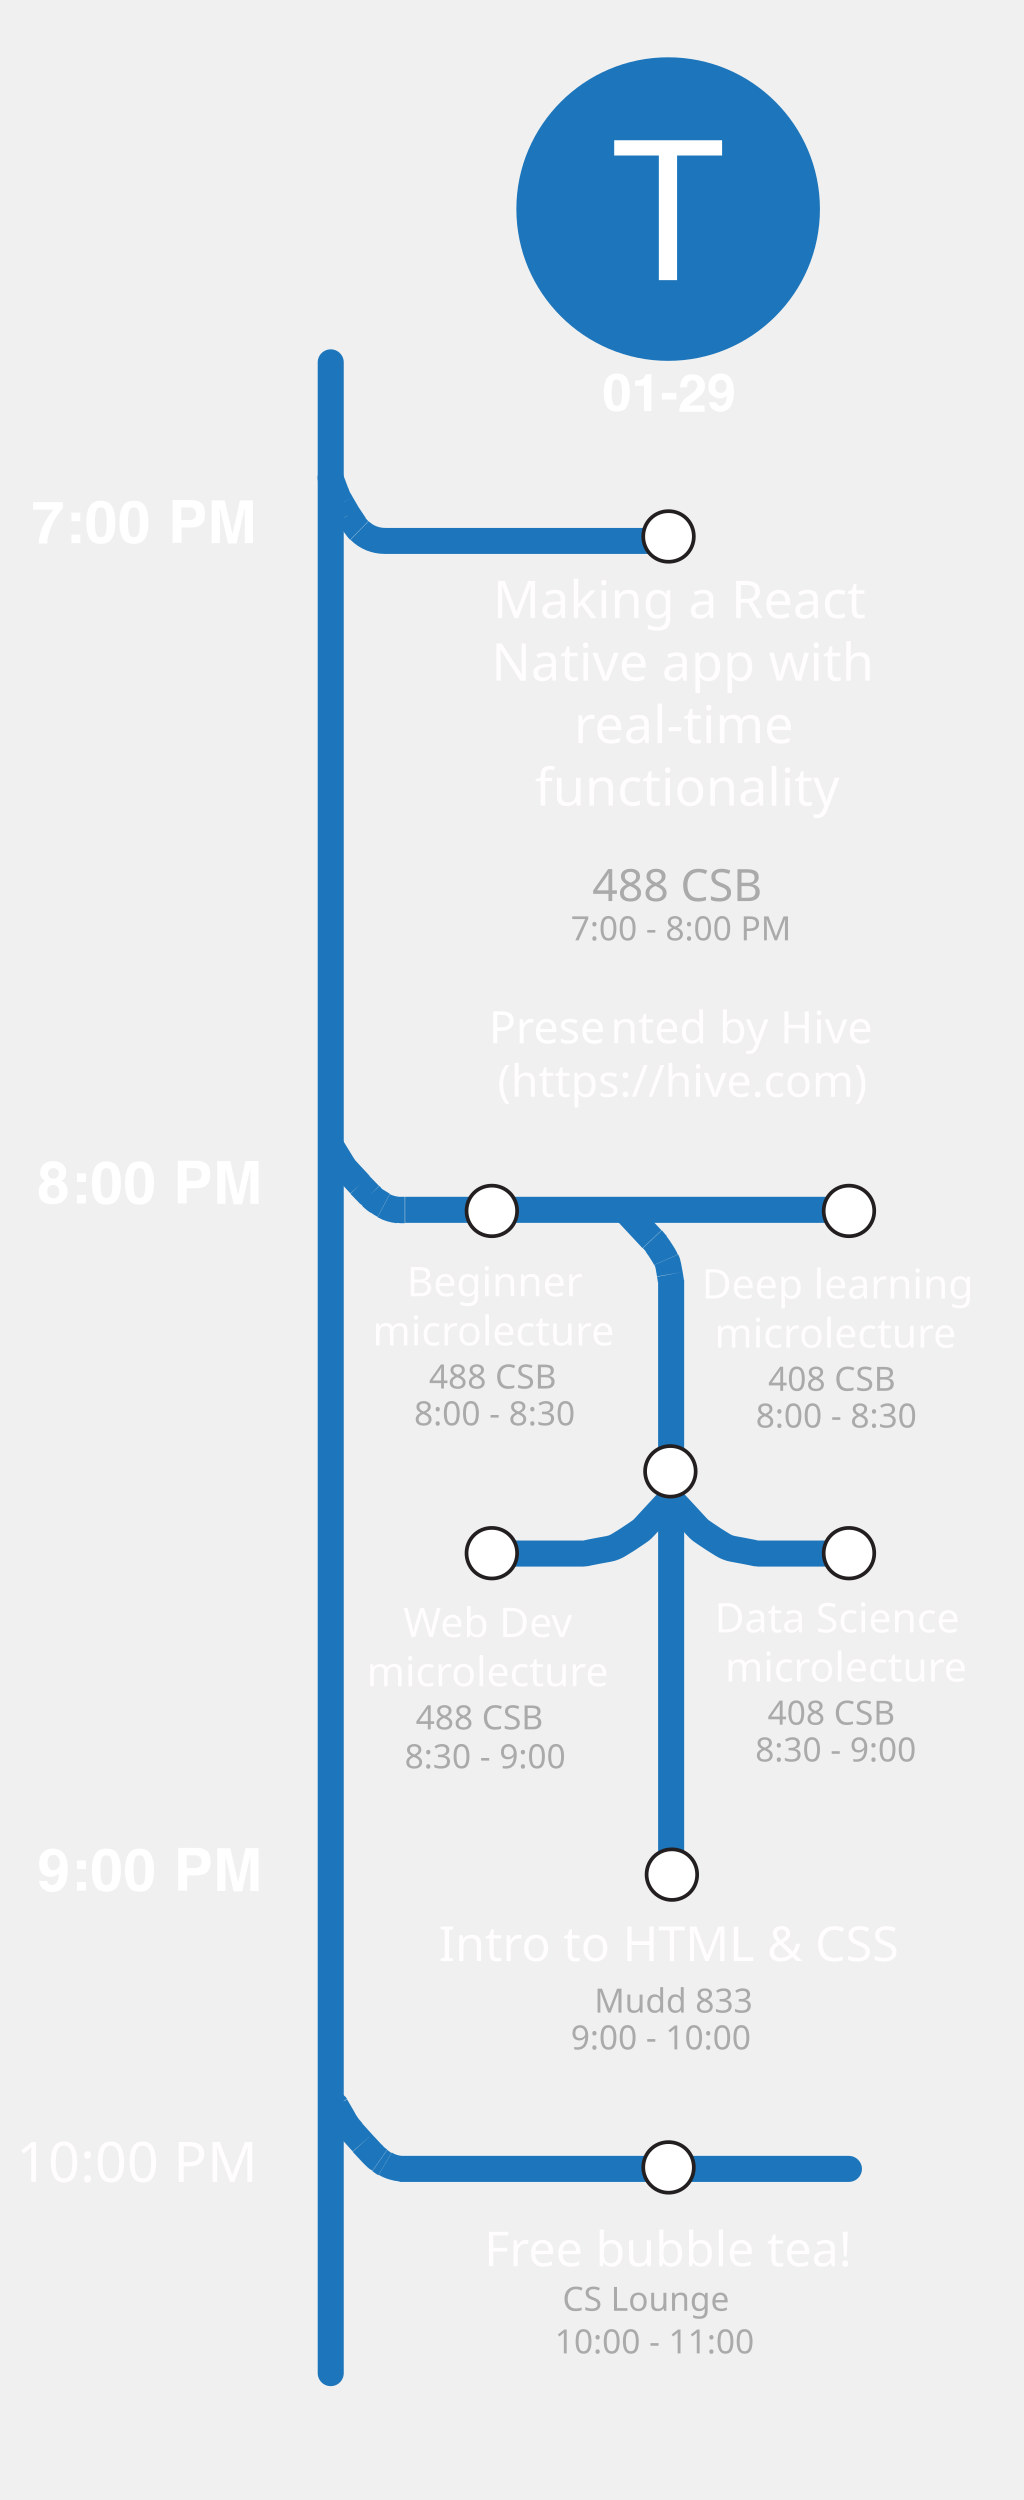
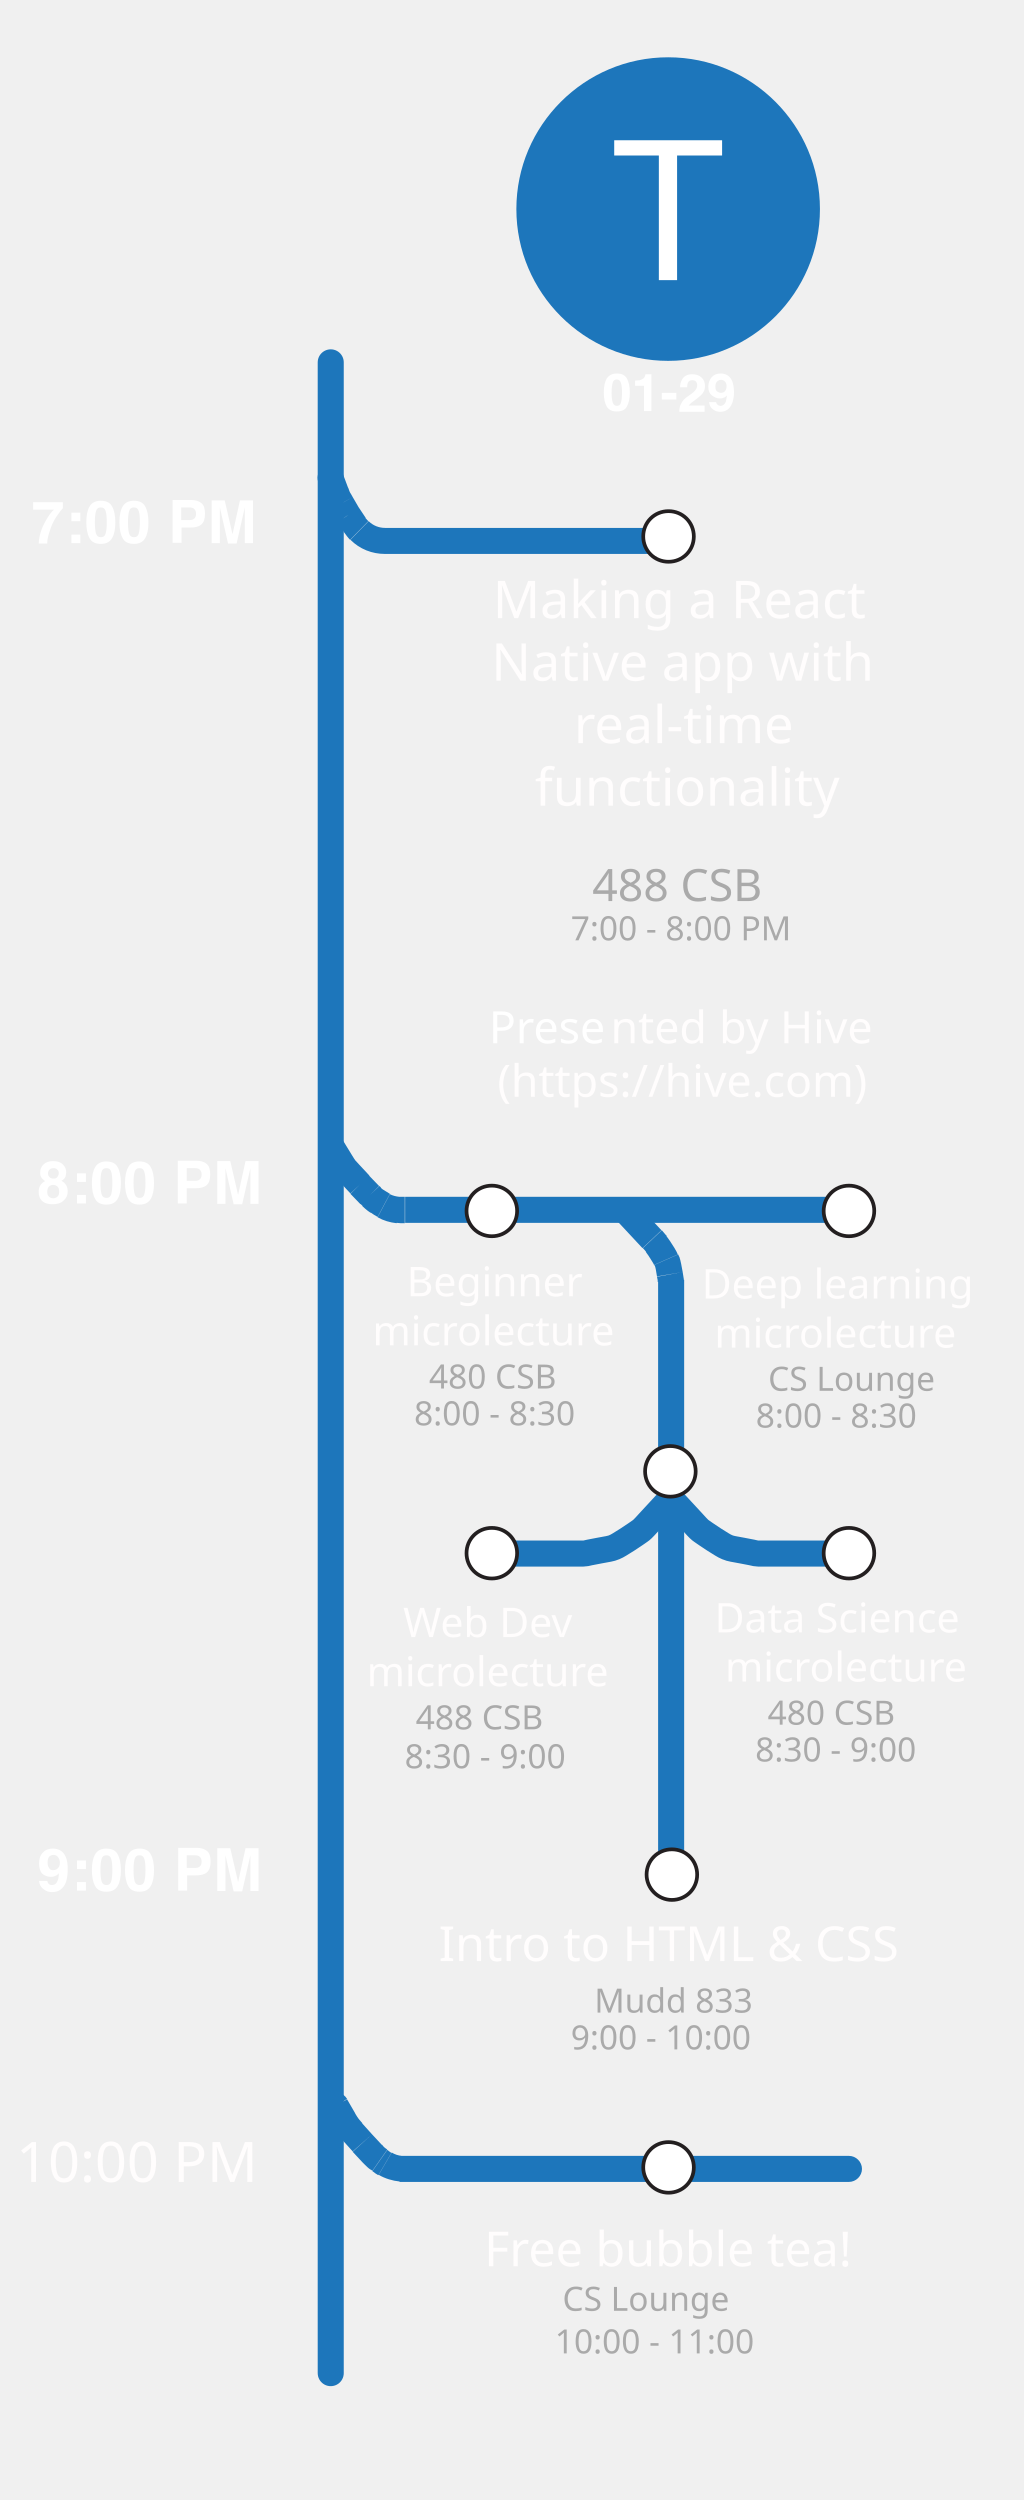
<svg xmlns="http://www.w3.org/2000/svg" version="1.1" id="Layer_1" x="0px" y="0px" viewBox="0 0 275 672" style="enable-background:new 0 0 275 672;" xml:space="preserve">
  <style type="text/css">
	.st0{fill:#FFFFFF;}
	.st1{fill:#FFFDFD;}
	.st2{font-family:'Helvetica-Bold';}
	.st3{font-size:15px;}
	.st4{fill:#1D76BB;}
	.st5{fill:none;stroke:#1D76BB;stroke-width:7;stroke-linecap:round;stroke-linejoin:round;}
	.st6{fill:#FFFFFF;stroke:#231F20;stroke-miterlimit:10;}
	.st7{font-size:14px;}
	.st8{font-size:12px;}
	.st9{fill:#AAAAAA;}
	.st10{font-size:9px;}
	.st11{font-size:11px;}
	.st12{font-size:13px;}
</style>
  <path class="st0" d="M10.5,500.9c0-1.2,0.3-2.2,1-2.9c0.7-0.8,1.6-1.1,2.7-1.1c1.7,0,2.9,0.8,3.5,2.3c0.4,0.9,0.5,2,0.5,3.4  s-0.2,2.5-0.5,3.4c-0.7,1.7-1.9,2.6-3.7,2.6c-0.8,0-1.6-0.2-2.3-0.8c-0.7-0.5-1.1-1.2-1.2-2.2h2.2c0.1,0.3,0.2,0.6,0.4,0.8  c0.2,0.2,0.5,0.3,0.9,0.3c0.7,0,1.2-0.4,1.5-1.2c0.2-0.4,0.3-1.1,0.3-2c-0.2,0.3-0.4,0.5-0.6,0.6c-0.4,0.2-0.9,0.4-1.5,0.4  c-0.9,0-1.7-0.3-2.4-0.9C10.8,503,10.5,502.1,10.5,500.9z M14.4,502.7c0.3,0,0.6-0.1,0.9-0.3c0.5-0.3,0.8-0.9,0.8-1.7  c0-0.6-0.2-1.1-0.5-1.5s-0.7-0.6-1.2-0.6c-0.4,0-0.7,0.1-1,0.3c-0.4,0.3-0.6,0.9-0.6,1.7c0,0.7,0.1,1.2,0.4,1.5  C13.4,502.6,13.8,502.7,14.4,502.7z M20.7,500.1h2.4v2.3h-2.4V500.1z M20.7,505.9h2.4v2.3h-2.4V505.9z M27,502.7  c0,1.3,0.1,2.3,0.3,3c0.2,0.7,0.7,1,1.3,1c0.7,0,1.1-0.3,1.3-1c0.2-0.7,0.3-1.7,0.3-3c0-1.4-0.1-2.4-0.3-3c-0.2-0.7-0.6-1-1.3-1  c-0.7,0-1.1,0.3-1.3,1C27.1,500.3,27,501.3,27,502.7z M28.6,496.9c1.4,0,2.5,0.5,3,1.5c0.6,1,0.9,2.5,0.9,4.3c0,1.9-0.3,3.3-0.9,4.3  s-1.6,1.5-3,1.5s-2.5-0.5-3-1.5c-0.6-1-0.9-2.5-0.9-4.3c0-1.9,0.3-3.3,0.9-4.3S27.2,496.9,28.6,496.9z M35.9,502.7  c0,1.3,0.1,2.3,0.3,3s0.7,1,1.3,1c0.7,0,1.1-0.3,1.3-1s0.3-1.7,0.3-3c0-1.4-0.1-2.4-0.3-3c-0.2-0.7-0.6-1-1.3-1s-1.1,0.3-1.3,1  C36,500.3,35.9,501.3,35.9,502.7z M37.5,496.9c1.4,0,2.5,0.5,3,1.5c0.6,1,0.9,2.5,0.9,4.3c0,1.9-0.3,3.3-0.9,4.3  c-0.6,1-1.6,1.5-3,1.5s-2.5-0.5-3-1.5c-0.6-1-0.9-2.5-0.9-4.3c0-1.9,0.3-3.3,0.9-4.3C35.1,497.4,36.1,496.9,37.5,496.9z M54.2,500.4  c0-0.6-0.2-1-0.5-1.3s-0.8-0.4-1.3-0.4h-2.2v3.4h2.2c0.6,0,1-0.1,1.3-0.4C54,501.5,54.2,501,54.2,500.4z M56.6,500.4  c0,1.4-0.3,2.3-1,2.9s-1.7,0.8-2.9,0.8h-2.4v4.1h-2.4v-11.5h5c1.2,0,2.1,0.3,2.8,0.9S56.6,499.2,56.6,500.4z M66,496.8h3.5v11.5  h-2.2v-7.8c0-0.2,0-0.5,0-0.9s0-0.7,0-0.9l-2.2,9.7h-2.3l-2.2-9.7c0,0.2,0,0.5,0,0.9s0,0.7,0,0.9v7.8h-2.2v-11.5h3.5l2.1,9.1  L66,496.8z" />
  <path class="st0" d="M12.7,320.3c0,0.6,0.1,1,0.4,1.3c0.3,0.3,0.7,0.5,1.2,0.5s0.9-0.2,1.2-0.5s0.4-0.7,0.4-1.3c0-0.6-0.1-1-0.4-1.3  c-0.3-0.3-0.7-0.5-1.2-0.5s-0.9,0.2-1.2,0.5C12.9,319.3,12.7,319.7,12.7,320.3z M10.4,320.4c0-0.6,0.1-1.2,0.4-1.7  c0.3-0.5,0.7-0.9,1.3-1.2c-0.5-0.4-0.9-0.8-1.1-1.2c-0.2-0.4-0.2-0.8-0.2-1.2c0-0.8,0.3-1.5,0.9-2.1c0.6-0.6,1.5-0.9,2.6-0.9  s2,0.3,2.6,0.9c0.6,0.6,0.9,1.3,0.9,2.1c0,0.4-0.1,0.8-0.2,1.2c-0.2,0.4-0.5,0.8-1.1,1.1c0.6,0.3,1,0.7,1.3,1.2s0.4,1.1,0.4,1.7  c0,1-0.4,1.8-1.1,2.4c-0.7,0.7-1.7,1-3,1s-2.2-0.3-2.9-1C10.7,322.2,10.4,321.4,10.4,320.4z M12.9,315.4c0,0.4,0.1,0.7,0.4,1  c0.3,0.3,0.6,0.4,1.1,0.4s0.8-0.1,1-0.4s0.4-0.6,0.4-1s-0.1-0.8-0.4-1c-0.2-0.3-0.6-0.4-1-0.4s-0.8,0.1-1.1,0.4  C13.1,314.6,12.9,315,12.9,315.4z M20.7,315.4h2.4v2.3h-2.4V315.4z M20.7,321.2h2.4v2.3h-2.4V321.2z M27,318c0,1.3,0.1,2.3,0.3,3  c0.2,0.7,0.7,1,1.3,1c0.7,0,1.1-0.3,1.3-1c0.2-0.7,0.3-1.7,0.3-3c0-1.4-0.1-2.4-0.3-3c-0.2-0.7-0.6-1-1.3-1s-1.1,0.3-1.3,1  C27.1,315.6,27,316.6,27,318z M28.6,312.2c1.4,0,2.5,0.5,3,1.5c0.6,1,0.9,2.5,0.9,4.3c0,1.9-0.3,3.3-0.9,4.3c-0.6,1-1.6,1.5-3,1.5  c-1.4,0-2.5-0.5-3-1.5c-0.6-1-0.9-2.5-0.9-4.3c0-1.9,0.3-3.3,0.9-4.3C26.2,312.7,27.2,312.2,28.6,312.2z M35.9,318  c0,1.3,0.1,2.3,0.3,3s0.7,1,1.3,1c0.7,0,1.1-0.3,1.3-1s0.3-1.7,0.3-3c0-1.4-0.1-2.4-0.3-3c-0.2-0.7-0.6-1-1.3-1s-1.1,0.3-1.3,1  C36,315.6,35.9,316.6,35.9,318z M37.5,312.2c1.4,0,2.5,0.5,3,1.5c0.6,1,0.9,2.5,0.9,4.3c0,1.9-0.3,3.3-0.9,4.3c-0.6,1-1.6,1.5-3,1.5  s-2.5-0.5-3-1.5c-0.6-1-0.9-2.5-0.9-4.3c0-1.9,0.3-3.3,0.9-4.3C35,312.7,36,312.2,37.5,312.2z M54.2,315.7c0-0.6-0.2-1-0.5-1.3  s-0.8-0.4-1.3-0.4h-2.2v3.4h2.2c0.6,0,1-0.1,1.3-0.4C54,316.8,54.2,316.3,54.2,315.7z M56.5,315.7c0,1.4-0.3,2.3-1,2.9  s-1.7,0.8-2.9,0.8h-2.4v4.1h-2.4V312h5c1.2,0,2.1,0.3,2.8,0.9S56.5,314.5,56.5,315.7z M66,312.1h3.5v11.5h-2.2v-7.8  c0-0.2,0-0.5,0-0.9s0-0.7,0-0.9l-2.2,9.7h-2.3l-2.2-9.7c0,0.2,0,0.5,0,0.9s0,0.7,0,0.9v7.8h-2.2v-11.5h3.5l2.1,9.1L66,312.1z" />
  <path class="st0" d="M16.9,136.6c-0.3,0.3-0.8,0.9-1.4,1.8c-0.6,0.8-1.1,1.7-1.5,2.6c-0.3,0.7-0.6,1.6-0.9,2.6  c-0.3,1-0.4,1.8-0.4,2.5h-2.3c0.1-2,0.7-4.1,2-6.3c0.8-1.4,1.5-2.3,2.1-2.8H8.9v-2h8V136.6z M19.2,137.8h2.4v2.3h-2.4V137.8z   M19.2,143.7h2.4v2.3h-2.4V143.7z M25.5,140.4c0,1.3,0.1,2.3,0.3,3c0.2,0.7,0.7,1,1.3,1c0.7,0,1.1-0.3,1.3-1c0.2-0.7,0.3-1.7,0.3-3  c0-1.4-0.1-2.4-0.3-3c-0.2-0.7-0.6-1-1.3-1c-0.7,0-1.1,0.3-1.3,1C25.6,138.1,25.5,139.1,25.5,140.4z M27.1,134.6  c1.4,0,2.5,0.5,3,1.5c0.6,1,0.9,2.5,0.9,4.3c0,1.9-0.3,3.3-0.9,4.3s-1.6,1.5-3,1.5s-2.5-0.5-3-1.5c-0.6-1-0.9-2.5-0.9-4.3  c0-1.9,0.3-3.3,0.9-4.3S25.7,134.6,27.1,134.6z M34.4,140.4c0,1.3,0.1,2.3,0.3,3s0.7,1,1.3,1c0.7,0,1.1-0.3,1.3-1s0.3-1.7,0.3-3  c0-1.4-0.1-2.4-0.3-3c-0.2-0.7-0.6-1-1.3-1s-1.1,0.3-1.3,1C34.5,138.1,34.4,139.1,34.4,140.4z M36,134.6c1.4,0,2.5,0.5,3,1.5  c0.6,1,0.9,2.5,0.9,4.3c0,1.9-0.3,3.3-0.9,4.3c-0.6,1-1.6,1.5-3,1.5s-2.5-0.5-3-1.5c-0.6-1-0.9-2.5-0.9-4.3c0-1.9,0.3-3.3,0.9-4.3  C33.6,135.1,34.6,134.6,36,134.6z M52.7,138.1c0-0.6-0.2-1-0.5-1.3s-0.8-0.4-1.3-0.4h-2.2v3.4h2.2c0.6,0,1-0.1,1.3-0.4  C52.5,139.2,52.7,138.7,52.7,138.1z M55.1,138.1c0,1.4-0.3,2.3-1,2.9c-0.7,0.6-1.7,0.8-2.9,0.8h-2.4v4.1h-2.4v-11.5h5  c1.2,0,2.1,0.3,2.8,0.9S55.1,136.9,55.1,138.1z M64.5,134.5H68V146h-2.2v-7.8c0-0.2,0-0.5,0-0.9s0-0.7,0-0.9l-2.2,9.7h-2.3l-2.2-9.7  c0,0.2,0,0.5,0,0.9s0,0.7,0,0.9v7.8h-2.2v-11.5h3.5l2.1,9.1L64.5,134.5z" />
  <text transform="matrix(1 0 0 1 4.35 586.4966)" class="st1 st2 st3">10:00 PM</text>
  <g>
    <path class="st4" d="M179.6,97c22.5,0,40.8-18.3,40.8-40.8s-18.3-40.8-40.8-40.8s-40.8,18.3-40.8,40.8S157.1,97,179.6,97z" />
    <path class="st0" d="M194,41.8H182v33.5h-4.9V41.8h-12v-4.1h29V41.8z" />
    <path class="st4" d="M92.1,127.2c-0.7-1.8-2.7-2.7-4.5-2c-1.8,0.7-2.7,2.7-2,4.5L92.1,127.2z M179.9,148.9c1.9,0,3.5-1.6,3.5-3.5   s-1.6-3.5-3.5-3.5V148.9z M93.6,138.4l-3,1.8c0,0.1,0.1,0.1,0.1,0.2L93.6,138.4z M91,133.9l-3.2,1.5L91,133.9z M95.4,141.1l-2.9,2   L95.4,141.1z M103.5,148.9h76.4v-7h-76.4V148.9z M90.7,140.4l1.8,2.7l5.8-3.9l-1.8-2.7L90.7,140.4z M85.6,129.7l1.5,4l6.5-2.5   l-1.5-4L85.6,129.7z M88.8,137.1l1.8,3.1l6-3.5l-1.8-3.1L88.8,137.1z M87.1,133.6c0.3,0.7,0.5,1.3,0.7,1.8l6.3-3   c-0.1-0.2-0.2-0.4-0.5-1.3L87.1,133.6z M94.8,133.6c-0.4-0.8-0.6-1-0.7-1.2l-6.3,3c0.3,0.5,0.5,1,0.9,1.7L94.8,133.6z M92.5,143.1   c0.5,0.7,1,1.4,1.6,2l4.9-5c-0.3-0.3-0.5-0.6-0.8-0.9L92.5,143.1z M103.5,141.9c-1.6,0-3.2-0.6-4.4-1.8l-4.9,5   c2.5,2.5,5.8,3.8,9.3,3.8V141.9z" />
    <path class="st4" d="M93.3,564.2c-1-1.7-3.1-2.2-4.8-1.3c-1.7,1-2.2,3.1-1.3,4.8L93.3,564.2z M228.2,586.5c1.9,0,3.5-1.6,3.5-3.5   s-1.6-3.5-3.5-3.5V586.5z M97.4,576l-2.6,2.3c0,0,0,0,0,0L97.4,576z M93.5,571.5l-2.8,2L93.5,571.5z M100.1,578.9l2.6-2.4   L100.1,578.9z M100.5,579.3l2.5-2.4L100.5,579.3z M101.7,580.4l2.1-2.8L101.7,580.4z M107.7,583l0.3-3.5L107.7,583z M103.5,581.6   l-1.8,3l0,0L103.5,581.6z M109.4,586.5h118.8v-7H109.4V586.5z M94.8,578.4l2.7,2.9l5.2-4.7l-2.7-2.9L94.8,578.4z M87.2,567.8   l2.2,3.8l6.1-3.5l-2.2-3.8L87.2,567.8z M92.1,575.3l2.7,3l5.2-4.6l-2.7-3L92.1,575.3z M89.4,571.5c0.5,0.8,0.8,1.4,1.2,2l5.7-4.1   c-0.2-0.2-0.3-0.5-0.9-1.4L89.4,571.5z M97.4,570.7c-0.7-0.8-0.9-1-1.1-1.3l-5.7,4.1c0.4,0.6,0.9,1.1,1.5,1.8L97.4,570.7z    M97.5,581.3c0.2,0.2,0.3,0.3,0.5,0.5l5-4.9c-0.1-0.1-0.1-0.1-0.3-0.4L97.5,581.3z M104.1,577.8c-0.3-0.2-0.3-0.2-0.4-0.3l-4.2,5.6   c0.2,0.1,0.3,0.2,0.6,0.4L104.1,577.8z M98,581.8c0.5,0.5,1,1,1.6,1.4l4.2-5.6c-0.3-0.2-0.5-0.4-0.8-0.7L98,581.8z M109.4,579.5   c-0.9,0-1.2,0-1.4,0l-0.6,7c0.6,0,1.2,0,2,0V579.5z M100.1,583.6c0.6,0.5,1.1,0.8,1.6,1.1l3.5-6c-0.2-0.1-0.4-0.3-1.1-0.8   L100.1,583.6z M108,579.5c-1-0.1-1.9-0.4-2.7-0.9l-3.5,6c1.7,1,3.7,1.6,5.7,1.8L108,579.5z" />
    <path class="st5" d="M88.9,97.4v540.5" />
    <path class="st6" d="M179.7,151c3.8,0,6.8-3,6.8-6.8s-3-6.8-6.8-6.8c-3.8,0-6.8,3-6.8,6.8S175.9,151,179.7,151z" />
    <path class="st6" d="M179.7,589.4c3.8,0,6.8-3,6.8-6.8c0-3.8-3-6.8-6.8-6.8c-3.8,0-6.8,3-6.8,6.8   C172.9,586.3,176,589.4,179.7,589.4z" />
    <path class="st0" d="M164.4,105.6c0,1.1,0.1,2,0.3,2.6c0.2,0.6,0.6,0.9,1.1,0.9c0.6,0,1-0.3,1.1-0.9c0.2-0.6,0.3-1.5,0.3-2.6   c0-1.2-0.1-2.1-0.3-2.7c-0.2-0.6-0.6-0.9-1.1-0.9c-0.6,0-1,0.3-1.1,0.9C164.5,103.5,164.4,104.4,164.4,105.6z M165.8,100.4   c1.3,0,2.1,0.4,2.7,1.3c0.5,0.9,0.8,2.2,0.8,3.8s-0.3,2.9-0.8,3.8c-0.5,0.9-1.4,1.3-2.7,1.3c-1.3,0-2.1-0.4-2.7-1.3   c-0.5-0.9-0.8-2.1-0.8-3.8s0.3-2.9,0.8-3.8C163.7,100.9,164.5,100.4,165.8,100.4z M170.7,103.6v-1.3c0.6,0,1-0.1,1.3-0.1   c0.4-0.1,0.7-0.3,1-0.5c0.2-0.2,0.3-0.4,0.4-0.7c0-0.2,0.1-0.3,0.1-0.4h1.6v9.9h-2v-6.8H170.7z M177.9,105.6h3.9v1.8h-3.9V105.6z    M182.6,110.4c0-0.7,0.2-1.4,0.5-1.9c0.3-0.7,0.9-1.4,2-2.1c0.9-0.6,1.5-1.1,1.7-1.4c0.4-0.4,0.6-0.9,0.6-1.4c0-0.4-0.1-0.8-0.3-1   c-0.2-0.3-0.6-0.4-1-0.4c-0.6,0-1,0.2-1.2,0.7c-0.1,0.3-0.2,0.7-0.2,1.2h-1.9c0-0.8,0.2-1.5,0.5-2c0.5-1,1.4-1.5,2.8-1.5   c1,0,1.9,0.3,2.5,0.9c0.6,0.6,0.9,1.3,0.9,2.3c0,0.7-0.2,1.4-0.7,2c-0.3,0.4-0.8,0.8-1.4,1.3l-0.8,0.6c-0.5,0.3-0.8,0.6-1,0.8   c-0.2,0.2-0.3,0.3-0.5,0.5h4.3v1.7H182.6z M190.4,104c0-1.1,0.3-1.9,0.9-2.6c0.6-0.7,1.4-1,2.4-1c1.5,0,2.5,0.7,3.1,2   c0.3,0.8,0.5,1.8,0.5,3c0,1.2-0.2,2.2-0.5,3c-0.6,1.5-1.7,2.3-3.2,2.3c-0.7,0-1.4-0.2-2-0.7c-0.6-0.4-0.9-1.1-1-1.9h1.9   c0,0.3,0.2,0.5,0.4,0.7c0.2,0.2,0.5,0.3,0.8,0.3c0.6,0,1.1-0.4,1.4-1.1c0.1-0.4,0.2-1,0.3-1.7c-0.2,0.2-0.4,0.4-0.6,0.5   c-0.4,0.2-0.8,0.3-1.3,0.3c-0.8,0-1.5-0.3-2.1-0.8C190.7,105.8,190.4,105,190.4,104z M193.8,105.6c0.3,0,0.5-0.1,0.8-0.2   c0.4-0.3,0.7-0.8,0.7-1.5c0-0.6-0.1-1-0.4-1.3c-0.3-0.3-0.6-0.5-1.1-0.5c-0.3,0-0.6,0.1-0.9,0.3c-0.4,0.3-0.6,0.8-0.6,1.5   c0,0.6,0.1,1,0.4,1.3C193,105.4,193.4,105.6,193.8,105.6z" />
    <text transform="matrix(1 0 0 1 132.4786 166.1609)">
      <tspan x="0" y="0" class="st1 st2 st7">Making a React </tspan>
      <tspan x="-0.4" y="16.8" class="st1 st2 st7">Native app with </tspan>
      <tspan x="21.8" y="33.6" class="st1 st2 st7">real-time </tspan>
      <tspan x="11.3" y="50.4" class="st1 st2 st7">functionality</tspan>
    </text>
    <text transform="matrix(1 0 0 1 131.4183 280.4299)">
      <tspan x="0" y="0" class="st0 st2 st8">Prese</tspan>
      <tspan x="32.7" y="0" class="st1 st2 st8">nted</tspan>
      <tspan x="58" y="0" class="st1 st2 st7"> </tspan>
      <tspan x="61.9" y="0" class="st1 st2 st8">by Hive </tspan>
      <tspan x="2.3" y="14.4" class="st1 st2 st8">(https://hive.com)</tspan>
      <tspan x="102.3" y="14.4" class="st0 st2 st8"> </tspan>
    </text>
    <text transform="matrix(1 0 0 1 159.1921 242.2091)" class="st9 st2 st8">488 CSB</text>
    <text transform="matrix(1 0 0 1 153.4263 252.7536)" class="st9 st2 st10">7:00 - 8:00 PM</text>
    <path class="st4" d="M92.4,306.9c-1-1.6-3.2-2.2-4.8-1.2c-1.7,1-2.2,3.2-1.2,4.8L92.4,306.9z M230.4,328.7c1.9,0,3.5-1.6,3.5-3.5   s-1.6-3.5-3.5-3.5V328.7z M96.7,318.4l-2.6,2.4c0,0,0,0,0,0L96.7,318.4z M94,315.5l-2.6,2.4L94,315.5z M92.7,314l2.8-2.1L92.7,314z    M99.4,321.2l-2.5,2.4L99.4,321.2z M99.9,321.7l-2.4,2.5L99.9,321.7z M101,322.6l-2,2.8L101,322.6z M107,325.2l0.3-3.5L107,325.2z    M103.2,324l-1.7,3.1L103.2,324z M108.9,328.7h121.5v-7H108.9V328.7z M94.2,320.9l2.7,2.8l5-4.9l-2.7-2.8L94.2,320.9z M86.4,310.5   l2.2,3.6l6-3.6l-2.2-3.6L86.4,310.5z M91.5,317.9l2.7,2.9l5.1-4.8l-2.7-2.9L91.5,317.9z M88.6,314.1c0.5,0.8,0.9,1.4,1.3,2l5.6-4.2   c-0.2-0.2-0.3-0.5-0.9-1.4L88.6,314.1z M96.6,313.1c-0.7-0.8-0.9-1-1.1-1.2l-5.6,4.2c0.4,0.6,0.9,1.1,1.6,1.8L96.6,313.1z    M96.9,323.6c0.2,0.2,0.4,0.4,0.6,0.6l4.9-5c-0.1-0.1-0.1-0.1-0.4-0.4L96.9,323.6z M103.5,320.1c-0.3-0.2-0.4-0.3-0.5-0.3l-4.1,5.7   c0.2,0.1,0.4,0.3,0.7,0.5L103.5,320.1z M97.4,324.2c0.5,0.5,1,0.9,1.5,1.3l4.1-5.7c-0.3-0.2-0.5-0.4-0.7-0.6L97.4,324.2z    M108.9,321.7c-1,0-1.3,0-1.6,0l-0.7,7c0.7,0.1,1.3,0.1,2.2,0.1V321.7z M99.6,325.9c0.7,0.5,1.3,0.9,1.9,1.2l3.3-6.2   c-0.2-0.1-0.5-0.3-1.3-0.8L99.6,325.9z M107.3,321.7c-0.9-0.1-1.7-0.3-2.5-0.7l-3.3,6.2c1.6,0.9,3.3,1.4,5.1,1.6L107.3,321.7z" />
    <path class="st5" d="M132.4,417.6h8h7.5h7.2c0.9,0,1.3,0,1.7,0c0.4,0,0.9-0.1,1.7-0.3l2.6-0.5c2.1-0.4,3.1-0.5,4-0.9   c1-0.4,1.8-1,3.6-2.1l2.1-1.4c1-0.7,1.5-1,1.9-1.4c0.4-0.4,0.8-0.8,1.6-1.7l4.9-5.3" />
    <path class="st5" d="M228.2,417.6h-8h-7.5h-7.2c-0.9,0-1.3,0-1.7,0c-0.4,0-0.9-0.1-1.7-0.3l-2.6-0.5c-2.1-0.4-3.1-0.5-4-0.9   c-1-0.4-1.8-1-3.6-2.1l-2.1-1.4c-1-0.7-1.5-1-1.9-1.4c-0.4-0.4-0.8-0.8-1.6-1.7l-4.9-5.3" />
    <path class="st4" d="M170.9,323.3c-1.3-1.4-3.5-1.5-4.9-0.2c-1.4,1.3-1.5,3.5-0.1,5L170.9,323.3z M176.9,505c0,1.9,1.6,3.5,3.5,3.5   s3.5-1.6,3.5-3.5H176.9z M179.3,339.1l-3.3,1.2L179.3,339.1z M179.1,338.6l3.2-1.4L179.1,338.6z M175.3,333.1l-2.5,2.4L175.3,333.1   z M176.3,334.2l2.7-2.2L176.3,334.2z M176.4,334.3l2.8-2.1L176.4,334.3z M180.3,344.4l3.5-0.3L180.3,344.4z M180.3,344.1l-3.5,0.4   L180.3,344.1z M183.9,505V368.4h-7V505H183.9z M183.9,368.4v-22.5h-7v22.5H183.9z M177.8,330.7l-6.9-7.4l-5.1,4.8l6.9,7.4   L177.8,330.7z M183.5,341.9c-0.3-1.6-0.5-2.9-0.9-4.1l-6.6,2.4c0.2,0.5,0.3,1,0.6,2.9L183.5,341.9z M174.3,337.5   c1,1.6,1.3,2,1.5,2.5l6.4-2.8c-0.5-1.2-1.2-2.2-2.1-3.6L174.3,337.5z M182.6,337.9c-0.1-0.2-0.2-0.5-0.3-0.7l-6.4,2.8   c0,0.1,0.1,0.2,0.1,0.3L182.6,337.9z M172.8,335.5c0.5,0.6,0.7,0.7,0.8,0.9l5.4-4.4c-0.3-0.4-0.7-0.8-1.1-1.3L172.8,335.5z    M180.1,333.6c-0.4-0.6-0.7-1-1-1.4l-5.5,4.3c0.1,0.2,0.2,0.3,0.7,1L180.1,333.6z M173.6,336.4c0,0,0.1,0.1,0.1,0.1l5.5-4.3   c-0.1-0.1-0.1-0.2-0.2-0.2L173.6,336.4z M183.9,345.9c0-0.7,0-1.3,0-1.9l-7,0.6c0,0.2,0,0.5,0,1.3H183.9z M176.6,343.2   c0.2,0.8,0.2,1.1,0.2,1.3l7-0.7c-0.1-0.6-0.2-1.1-0.3-1.9L176.6,343.2z M183.8,344.1c0-0.1,0-0.2,0-0.3l-7,0.7c0,0,0,0.1,0,0.1   L183.8,344.1z" />
    <path class="st6" d="M132.2,332.3c3.8,0,6.8-3,6.8-6.8c0-3.8-3-6.8-6.8-6.8s-6.8,3-6.8,6.8C125.4,329.3,128.4,332.3,132.2,332.3z" />
    <path class="st6" d="M132.2,424.3c3.8,0,6.8-3,6.8-6.8c0-3.8-3-6.8-6.8-6.8s-6.8,3-6.8,6.8C125.4,421.3,128.4,424.3,132.2,424.3z" />
    <path class="st6" d="M228.2,332.3c3.8,0,6.8-3,6.8-6.8c0-3.8-3-6.8-6.8-6.8s-6.8,3-6.8,6.8C221.4,329.3,224.4,332.3,228.2,332.3z" />
    <path class="st6" d="M228.2,424.3c3.8,0,6.8-3,6.8-6.8c0-3.8-3-6.8-6.8-6.8s-6.8,3-6.8,6.8C221.4,421.3,224.4,424.3,228.2,424.3z" />
    <path class="st6" d="M180.2,402.3c3.8,0,6.8-3,6.8-6.8c0-3.8-3-6.8-6.8-6.8s-6.8,3-6.8,6.8C173.4,399.3,176.4,402.3,180.2,402.3z" />
    <path class="st6" d="M180.6,510.7c3.8,0,6.8-3,6.8-6.8c0-3.8-3-6.8-6.8-6.8s-6.8,3-6.8,6.8C173.8,507.6,176.9,510.7,180.6,510.7z" />
-     <text transform="matrix(1 0 0 1 115.3044 373.2322)" class="st9 st2 st10">488 CSB</text>
+     <text transform="matrix(1 0 0 1 115.3044 373.2322)" class="st9 st2 st10">480 CSB</text>
    <text transform="matrix(1 0 0 1 111.3046 383.1209)" class="st9 st2 st10">8:00 - 8:30</text>
    <text transform="matrix(1 0 0 1 109.3314 348.4307)">
      <tspan x="0" y="0" class="st1 st2 st11">Beginner</tspan>
      <tspan x="-9.2" y="13.2" class="st1 st2 st11">microlecture</tspan>
    </text>
-     <text transform="matrix(1 0 0 1 206.473 373.8409)" class="st9 st2 st10">408 CSB</text>
+     <text transform="matrix(1 0 0 1 206.473 373.8409)" class="st9 st2 st10">CS Lounge</text>
    <text transform="matrix(1 0 0 1 203.1461 383.7296)" class="st9 st2 st10">8:00 - 8:30</text>
    <text transform="matrix(1 0 0 1 188.6392 349.0394)">
      <tspan x="0" y="0" class="st1 st2 st11">Deep learning</tspan>
      <tspan x="3.4" y="13.2" class="st1 st2 st11">microlecture</tspan>
    </text>
    <text transform="matrix(1 0 0 1 111.7344 464.8473)" class="st9 st2 st10">488 CSB</text>
    <text transform="matrix(1 0 0 1 108.7704 475.3077)" class="st9 st2 st10">8:30 - 9:00</text>
    <text transform="matrix(1 0 0 1 108.3713 440.0458)">
      <tspan x="0" y="0" class="st1 st2 st11">Web Dev</tspan>
      <tspan x="-9.8" y="13.2" class="st1 st2 st11">microlecture</tspan>
    </text>
-     <text transform="matrix(1 0 0 1 206.3283 463.5926)" class="st9 st2 st10">408 CSB</text>
+     <text transform="matrix(1 0 0 1 206.3283 463.5926)" class="st9 st2 st10">480 CSB</text>
    <text transform="matrix(1 0 0 1 203.0014 473.4813)" class="st9 st2 st10">8:30 - 9:00</text>
    <text transform="matrix(1 0 0 1 192.096 438.7911)">
      <tspan x="0" y="0" class="st1 st2 st11">Data Science </tspan>
      <tspan x="2.8" y="13.2" class="st1 st2 st11">microlecture</tspan>
    </text>
    <text transform="matrix(1 0 0 1 117.924 527.1419)" class="st1 st2 st12">Intro to HTML &amp; CSS</text>
    <text transform="matrix(1 0 0 1 159.7533 540.9839)" class="st9 st2 st10">Mudd 833</text>
    <text transform="matrix(1 0 0 1 153.4263 550.8726)" class="st9 st2 st10">9:00 - 10:00</text>
    <text transform="matrix(1 0 0 1 130.1646 609.1702)" class="st1 st2 st12">Free bubble tea!</text>
    <text transform="matrix(1 0 0 1 151.1922 621.1415)" class="st9 st2 st10">CS Lounge</text>
    <text transform="matrix(1 0 0 1 149.1414 632.5939)" class="st9 st2 st10">10:00 - 11:00</text>
  </g>
</svg>
